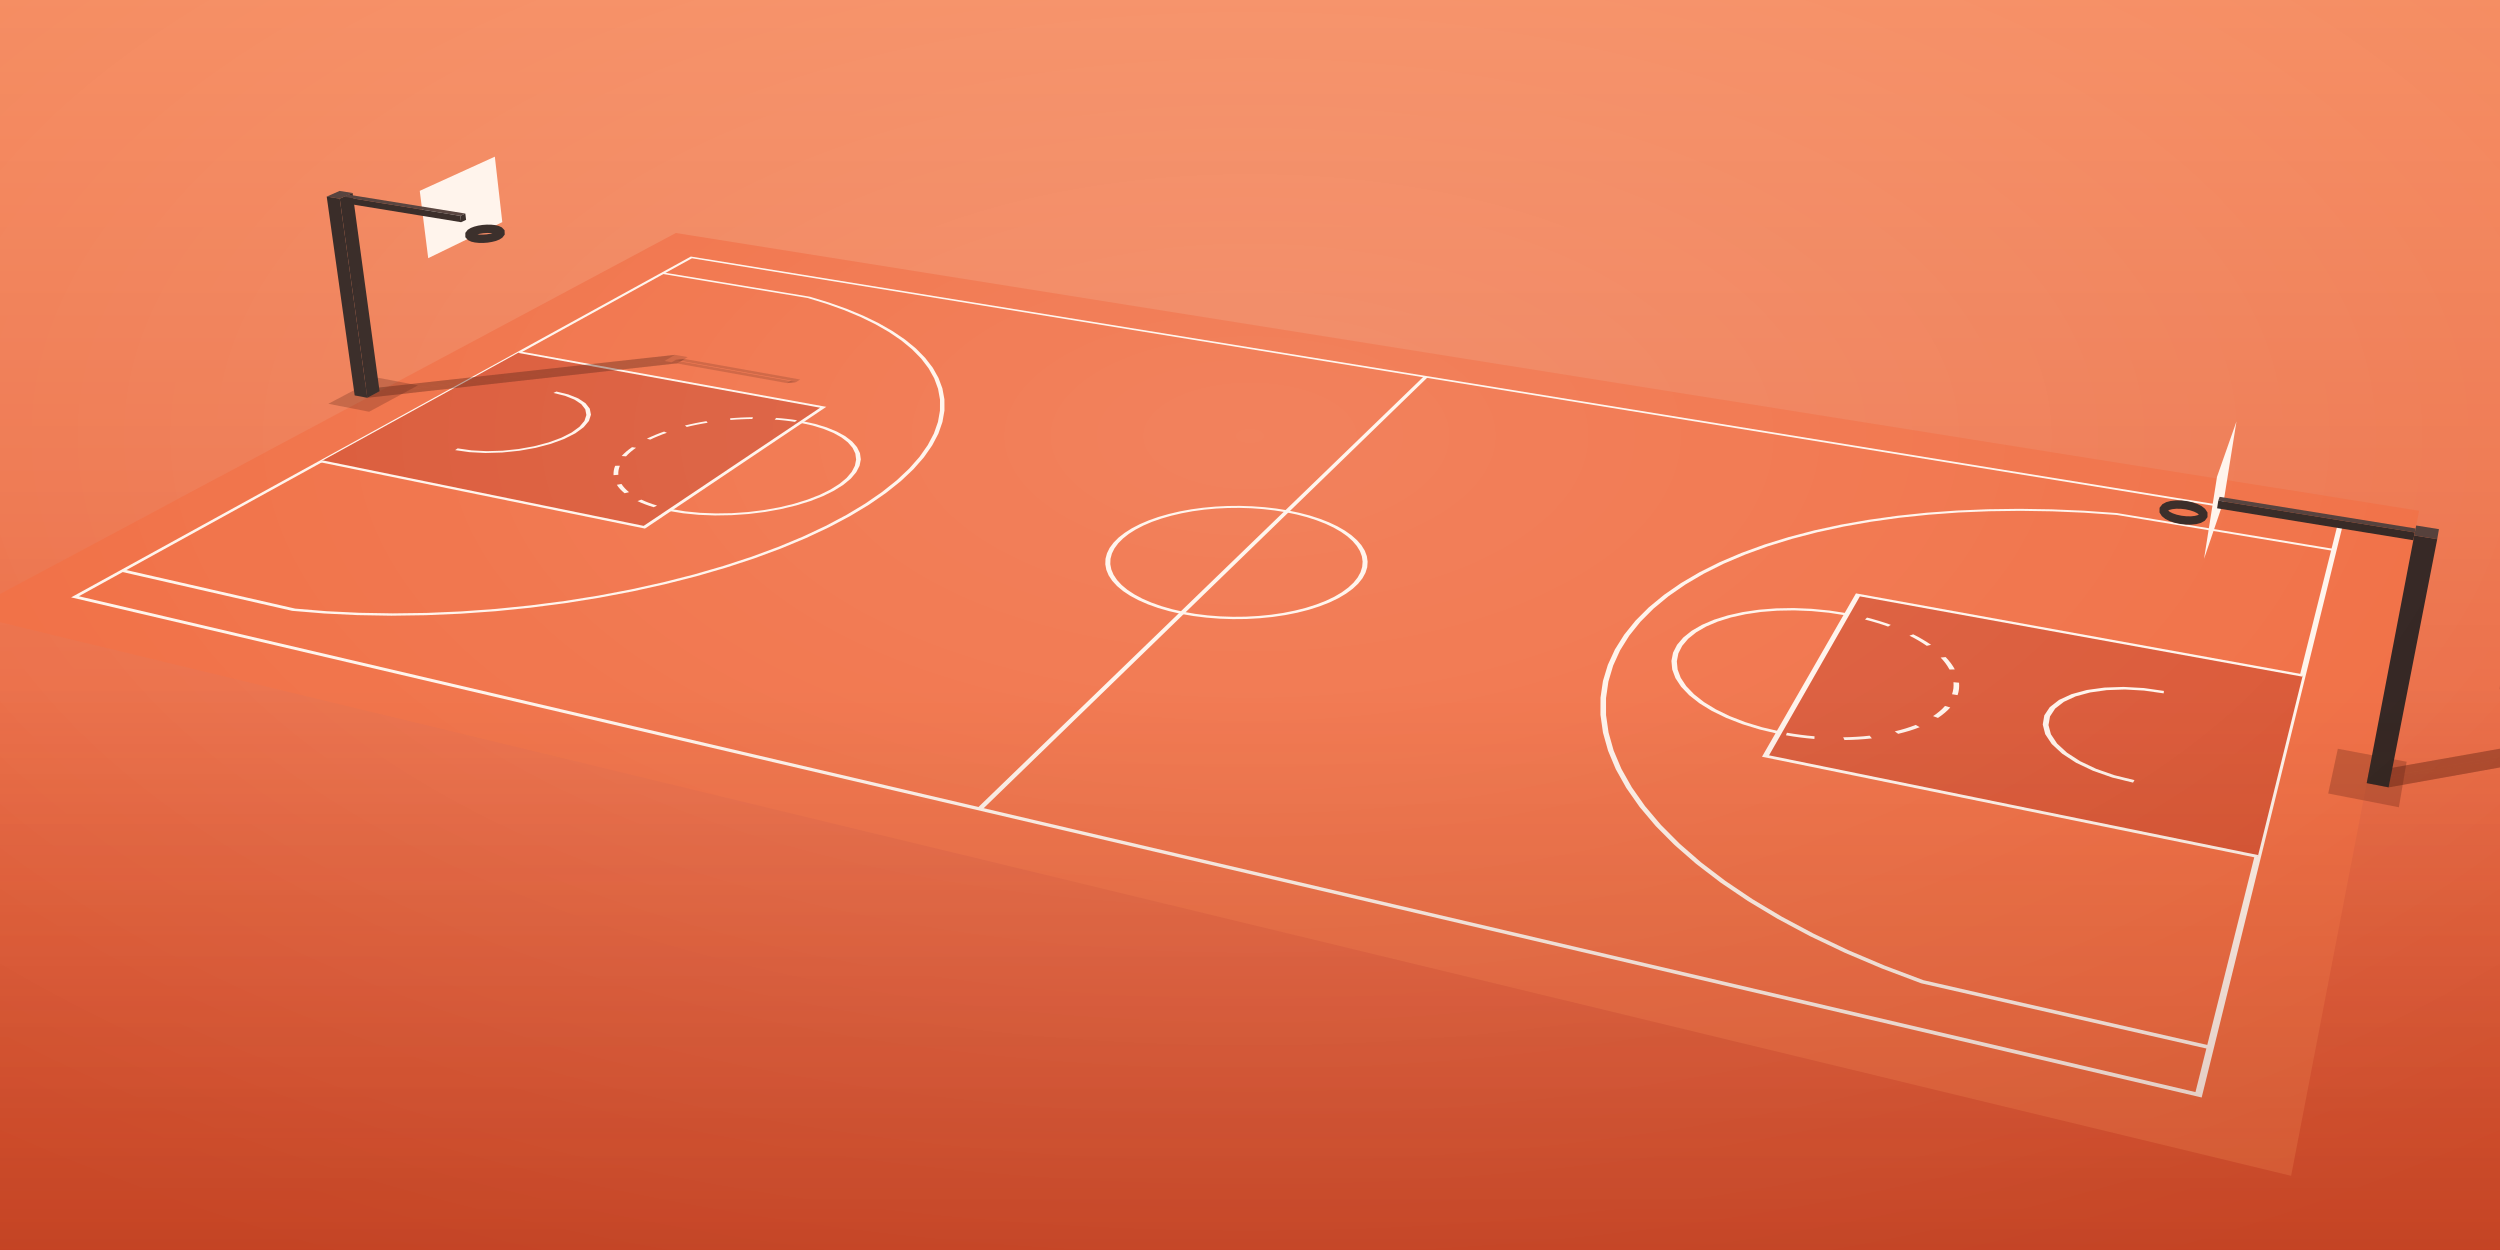
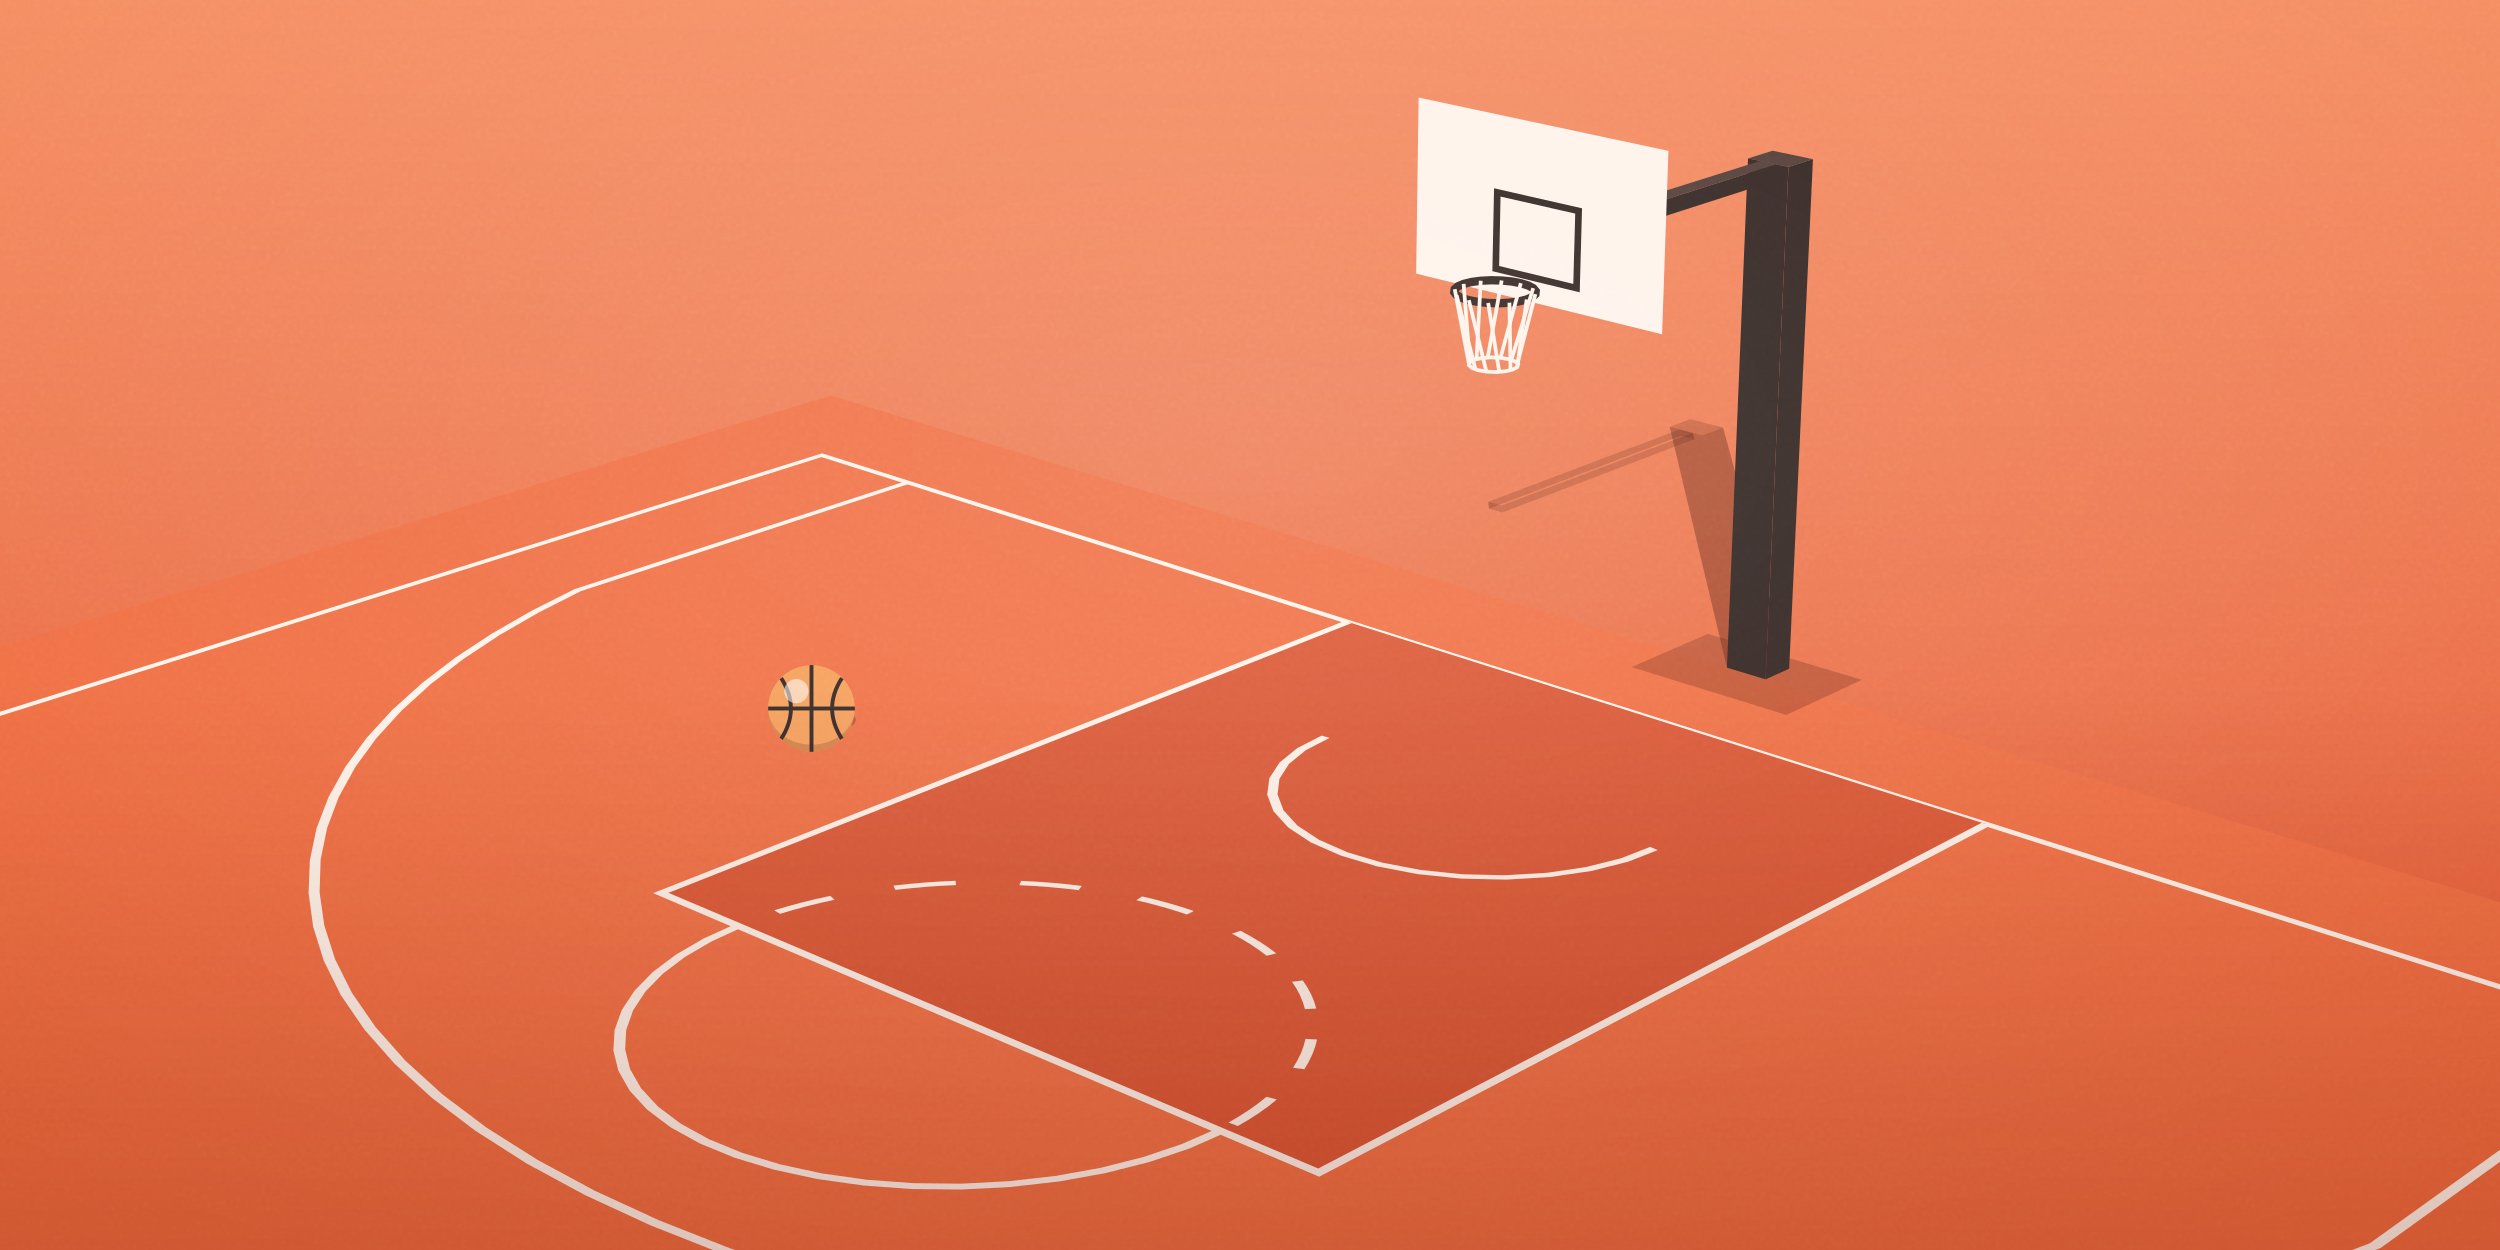
<svg xmlns="http://www.w3.org/2000/svg" viewBox="0 0 600 300" width="600" height="300">
  <defs>
    <linearGradient id="fond" x1="0" y1="0" x2="0" y2="1">
      <stop offset="0" stop-color="#F58A5E" />
      <stop offset="1" stop-color="#E2512D" />
    </linearGradient>
    <radialGradient id="lumiere" cx="0.5" cy="0.35" r="0.75">
      <stop offset="0" stop-color="#FFFFFF" stop-opacity="0.16" />
      <stop offset="1" stop-color="#FFFFFF" stop-opacity="0" />
    </radialGradient>
    <linearGradient id="voile" x1="0" y1="0" x2="0" y2="1">
      <stop offset="0.55" stop-color="#5A1405" stop-opacity="0" />
      <stop offset="1" stop-color="#5A1405" stop-opacity="0.22" />
    </linearGradient>
    <filter id="grain" x="0" y="0" width="100%" height="100%">
      <feTurbulence type="fractalNoise" baseFrequency="0.85" numOctaves="2" seed="4" stitchTiles="stitch" />
      <feColorMatrix type="saturate" values="0" />
    </filter>
  </defs>
  <rect width="600" height="300" fill="url(#fond)" />
-   <polygon points="6114113.27,27224.77 2277.57,-193.49 0.88,-197.97 -6169450.19,27224.77" fill="#D9512E" />
-   <polygon points="-8.74,147.23 549.87,282.20 580.59,122.58 162.20,55.92" fill="#F06A3E" />
-   <path d="M 18.92,143.10 526.91,262.10 560.94,126.23 166.07,61.99 Z M 165.80,61.57 562.28,125.98 528.40,263.40 17.07,143.37 Z" fill="#FFF3EA" fill-rule="evenodd" />
-   <polygon points="234.50,194.00 341.70,90.35 342.68,90.51 235.74,194.30" fill="#FFF3EA" />
-   <path d="M 324.84,139.85 325.82,138.62 326.52,137.36 326.92,136.08 327.03,134.80 326.85,133.52 326.38,132.26 325.63,131.03 324.61,129.84 323.34,128.70 321.82,127.63 320.08,126.63 318.12,125.70 315.98,124.87 313.67,124.12 311.22,123.48 308.63,122.94 305.94,122.51 303.18,122.19 300.36,121.98 297.51,121.89 294.65,121.92 291.81,122.06 289.01,122.32 286.28,122.69 283.64,123.18 281.11,123.77 278.72,124.46 276.48,125.24 274.43,126.12 272.57,127.09 270.93,128.12 269.53,129.23 268.37,130.39 267.48,131.60 266.86,132.84 266.52,134.11 266.47,135.39 266.72,136.68 267.26,137.95 268.09,139.20 269.21,140.41 270.60,141.57 272.27,142.66 274.19,143.69 276.34,144.62 278.70,145.46 281.26,146.20 283.98,146.82 286.84,147.32 289.80,147.69 292.84,147.93 295.92,148.03 299.01,148.00 302.07,147.83 305.08,147.53 308.00,147.10 310.80,146.54 313.44,145.87 315.91,145.08 318.18,144.20 320.23,143.22 322.03,142.16 323.57,141.03 Z M 324.66,141.30 323.06,142.47 321.19,143.58 319.06,144.60 316.70,145.52 314.13,146.34 311.38,147.04 308.46,147.62 305.43,148.07 302.29,148.38 299.10,148.56 295.89,148.59 292.68,148.48 289.51,148.23 286.43,147.85 283.45,147.33 280.62,146.68 277.96,145.92 275.50,145.04 273.26,144.06 271.27,143.00 269.54,141.86 268.09,140.65 266.93,139.39 266.07,138.09 265.52,136.77 265.27,135.43 265.32,134.10 265.68,132.78 266.32,131.48 267.26,130.23 268.46,129.02 269.93,127.88 271.63,126.80 273.56,125.80 275.70,124.89 278.02,124.07 280.51,123.36 283.13,122.74 285.88,122.24 288.71,121.86 291.62,121.59 294.57,121.44 297.54,121.41 300.50,121.51 303.43,121.72 306.30,122.05 309.09,122.50 311.77,123.06 314.32,123.72 316.73,124.50 318.95,125.36 320.98,126.32 322.79,127.36 324.37,128.48 325.70,129.66 326.76,130.89 327.55,132.17 328.04,133.48 328.23,134.81 328.13,136.15 327.71,137.48 326.99,138.79 325.97,140.07 Z" fill="#FFF3EA" fill-rule="evenodd" />
-   <polygon points="77.08,110.70 154.64,126.53 197.57,97.75 124.63,84.52" fill="#D9512E" />
-   <polygon points="77.46,110.50 154.48,126.21 196.83,97.85 124.32,84.69 124.94,84.35 198.31,97.64 154.79,126.86 76.71,110.91" fill="#FFF3EA" />
-   <polygon points="161.10,122.17 164.48,122.73 168.07,123.08 171.82,123.22 175.67,123.16 179.54,122.89 183.35,122.42 187.05,121.76 190.54,120.92 193.79,119.91 196.72,118.77 199.28,117.51 201.44,116.15 203.16,114.73 204.41,113.26 205.18,111.77 205.47,110.30 205.28,108.85 204.61,107.47 203.48,106.16 201.92,104.96 199.96,103.87 197.62,102.92 194.97,102.11 192.00,101.46 192.63,101.08 195.66,101.75 198.42,102.59 200.84,103.58 202.88,104.70 204.51,105.96 205.68,107.31 206.39,108.75 206.60,110.25 206.30,111.78 205.50,113.33 204.20,114.86 202.42,116.34 200.18,117.75 197.51,119.07 194.47,120.26 191.10,121.30 187.45,122.18 183.61,122.87 179.64,123.36 175.61,123.64 171.61,123.71 167.70,123.56 163.96,123.19 160.51,122.62" fill="#FFF3EA" />
-   <polygon points="190.79,101.25 189.61,101.08 188.41,100.93 187.19,100.81 185.93,100.71 186.29,100.30 187.57,100.40 188.84,100.53 190.09,100.68 191.29,100.86" fill="#FFF3EA" />
-   <polygon points="180.58,100.55 179.25,100.58 177.93,100.63 176.61,100.70 175.28,100.80 175.23,100.39 176.59,100.29 177.96,100.21 179.33,100.16 180.68,100.13" fill="#FFF3EA" />
-   <polygon points="169.84,101.46 168.55,101.68 167.29,101.92 166.05,102.18 164.83,102.47 164.38,102.12 165.63,101.83 166.92,101.55 168.22,101.30 169.54,101.08" fill="#FFF3EA" />
-   <polygon points="160.06,103.87 158.99,104.25 157.97,104.66 156.99,105.07 156.05,105.51 155.25,105.27 156.21,104.83 157.23,104.39 158.29,103.97 159.38,103.58" fill="#FFF3EA" />
-   <polygon points="152.65,107.46 151.96,107.97 151.33,108.48 150.76,109.00 150.24,109.53 149.20,109.44 149.73,108.90 150.32,108.36 150.98,107.83 151.68,107.32" fill="#FFF3EA" />
-   <polygon points="148.77,111.77 148.58,112.32 148.45,112.86 148.39,113.41 148.40,113.95 147.25,114.04 147.25,113.48 147.31,112.92 147.44,112.35 147.64,111.79" fill="#FFF3EA" />
-   <polygon points="149.15,116.15 149.51,116.66 149.93,117.15 150.42,117.64 150.97,118.12 149.90,118.38 149.34,117.89 148.83,117.38 148.40,116.87 148.04,116.35" fill="#FFF3EA" />
-   <polygon points="153.92,119.91 154.79,120.30 155.70,120.66 156.67,121.01 157.70,121.33 156.88,121.73 155.83,121.40 154.83,121.04 153.88,120.66 152.99,120.26" fill="#FFF3EA" />
-   <polygon points="29.85,136.71 70.91,146.08 70.78,146.06 78.38,146.69 86.21,147.07 94.25,147.21 102.43,147.10 110.70,146.74 119.01,146.14 127.30,145.30 135.51,144.24 143.60,142.95 151.50,141.45 159.17,139.75 166.57,137.87 173.65,135.82 180.38,133.62 186.71,131.28 192.63,128.82 198.10,126.25 203.11,123.60 207.63,120.88 211.65,118.11 215.17,115.31 218.18,112.48 220.68,109.65 222.66,106.83 224.14,104.03 225.11,101.27 225.59,98.55 225.60,95.90 225.13,93.31 224.21,90.80 222.85,88.38 221.07,86.05 218.88,83.82 216.31,81.70 213.36,79.69 210.07,77.80 206.44,76.03 202.50,74.39 198.26,72.88 193.79,71.51 158.79,65.71 159.34,65.41 194.40,71.22 198.99,72.62 203.27,74.14 207.25,75.80 210.92,77.58 214.25,79.49 217.23,81.51 219.84,83.65 222.05,85.90 223.86,88.25 225.24,90.70 226.18,93.23 226.66,95.85 226.67,98.53 226.19,101.27 225.22,104.06 223.73,106.89 221.74,109.75 219.23,112.61 216.20,115.47 212.65,118.30 208.59,121.11 204.02,123.86 198.97,126.54 193.44,129.14 187.46,131.63 181.06,134.00 174.26,136.23 167.10,138.31 159.61,140.21 151.85,141.93 143.86,143.45 135.68,144.76 127.37,145.84 118.98,146.69 110.57,147.29 102.20,147.65 93.92,147.77 85.79,147.63 77.86,147.24 70.21,146.61 70.07,146.59 28.98,137.19" fill="#FFF3EA" />
-   <polygon points="109.84,107.61 113.17,108.09 116.79,108.28 120.61,108.17 124.46,107.77 128.19,107.10 131.64,106.19 134.67,105.08 137.18,103.81 139.06,102.44 140.26,101.02 140.73,99.60 140.47,98.24 139.50,96.99 137.85,95.90 135.61,95.00 132.82,94.31 133.53,93.97 136.41,94.67 138.78,95.62 140.52,96.77 141.55,98.09 141.83,99.53 141.34,101.03 140.08,102.53 138.09,103.99 135.44,105.33 132.23,106.51 128.58,107.48 124.63,108.18 120.55,108.60 116.51,108.72 112.67,108.52 109.23,108.03" fill="#FFF3EA" />
-   <polygon points="78.79,96.91 88.59,98.82 100.32,92.48 90.65,90.65" fill="rgba(80,20,5,0.28)" />
-   <polygon points="541.87,205.57 423.73,181.45 445.90,142.77 552.66,162.12" fill="#D9512E" />
-   <polygon points="541.78,205.91 422.88,181.62 445.43,142.41 552.73,161.85 552.59,162.40 446.37,143.13 424.57,181.28 541.95,205.22" fill="#FFF3EA" />
-   <polygon points="443.11,147.71 438.95,147.06 434.78,146.66 430.63,146.49 426.56,146.56 422.63,146.87 418.90,147.42 415.43,148.19 412.27,149.18 409.48,150.37 407.10,151.75 405.17,153.30 403.73,155.00 402.81,156.81 402.44,158.72 402.63,160.68 403.38,162.68 404.70,164.67 406.56,166.61 408.94,168.49 411.82,170.25 415.13,171.86 418.83,173.30 422.85,174.53 427.16,175.54 426.74,176.12 422.33,175.08 418.15,173.80 414.30,172.30 410.85,170.62 407.87,168.79 405.39,166.84 403.46,164.81 402.10,162.74 401.33,160.67 401.14,158.62 401.53,156.64 402.49,154.76 403.99,153.00 406.00,151.39 408.48,149.96 411.39,148.72 414.67,147.70 418.27,146.90 422.15,146.33 426.23,146.01 430.45,145.93 434.76,146.11 439.09,146.53 443.32,147.18" fill="#FFF3EA" />
-   <polygon points="428.86,175.86 430.51,176.12 432.16,176.35 433.81,176.55 435.49,176.71 435.46,177.35 433.75,177.19 432.02,176.99 430.31,176.75 428.63,176.47" fill="#FFF3EA" />
-   <polygon points="442.36,176.95 444.00,176.91 445.59,176.83 447.17,176.72 448.72,176.56 449.25,177.21 447.65,177.37 446.02,177.49 444.35,177.57 442.68,177.61" fill="#FFF3EA" />
-   <polygon points="454.74,175.53 456.09,175.19 457.37,174.82 458.59,174.42 459.76,173.98 460.74,174.52 459.54,174.97 458.27,175.39 456.94,175.77 455.57,176.12" fill="#FFF3EA" />
-   <polygon points="463.93,171.87 464.76,171.29 465.51,170.69 466.19,170.08 466.80,169.43 468.07,169.79 467.45,170.44 466.74,171.08 465.96,171.70 465.11,172.30" fill="#FFF3EA" />
-   <polygon points="468.49,166.62 468.69,165.91 468.82,165.19 468.86,164.47 468.83,163.73 470.17,163.85 470.20,164.60 470.16,165.36 470.03,166.10 469.82,166.83" fill="#FFF3EA" />
-   <polygon points="467.88,160.69 467.45,159.96 466.96,159.24 466.39,158.52 465.75,157.81 466.96,157.70 467.61,158.42 468.20,159.16 468.72,159.91 469.16,160.66" fill="#FFF3EA" />
-   <polygon points="462.43,155.00 461.46,154.36 460.45,153.74 459.39,153.14 458.26,152.56 459.17,152.24 460.32,152.83 461.42,153.46 462.47,154.10 463.46,154.75" fill="#FFF3EA" />
-   <polygon points="453.14,150.38 451.79,149.91 450.43,149.48 449.03,149.07 447.60,148.69 448.09,148.22 449.55,148.61 451.00,149.03 452.42,149.48 453.79,149.96" fill="#FFF3EA" />
-   <polygon points="530.37,251.84 461.07,235.99 460.99,235.96 451.63,232.43 442.75,228.66 434.40,224.68 426.64,220.53 419.48,216.24 412.96,211.83 407.09,207.34 401.89,202.80 397.35,198.23 393.50,193.66 390.31,189.11 387.79,184.61 385.93,180.17 384.71,175.82 384.11,171.57 384.12,167.44 384.71,163.43 385.88,159.57 387.58,155.87 389.81,152.32 392.53,148.95 395.72,145.76 399.37,142.76 403.43,139.95 407.90,137.33 412.75,134.91 417.95,132.70 423.48,130.69 429.32,128.89 435.45,127.29 441.84,125.91 448.48,124.75 455.35,123.79 462.42,123.05 469.67,122.53 477.09,122.22 484.65,122.12 492.33,122.24 500.12,122.57 508.04,123.13 560.21,131.76 560.09,132.23 508.00,123.59 500.26,123.05 492.54,122.72 484.92,122.60 477.43,122.70 470.08,123.00 462.89,123.53 455.89,124.26 449.08,125.21 442.51,126.37 436.17,127.74 430.10,129.32 424.32,131.10 418.84,133.10 413.69,135.29 408.90,137.69 404.48,140.29 400.46,143.08 396.86,146.06 393.71,149.22 391.02,152.56 388.83,156.07 387.16,159.74 386.02,163.56 385.45,167.53 385.45,171.62 386.06,175.83 387.28,180.14 389.14,184.53 391.65,188.98 394.82,193.48 398.65,198.00 403.14,202.51 408.30,207.00 414.12,211.43 420.58,215.78 427.67,220.02 435.35,224.12 443.61,228.05 452.39,231.77 461.69,235.27 461.60,235.24 530.58,250.98" fill="#FFF3EA" />
-   <polygon points="519.28,166.41 514.58,165.74 509.99,165.48 505.63,165.63 501.64,166.19 498.16,167.13 495.33,168.44 493.24,170.06 492.00,171.95 491.64,174.02 492.22,176.22 493.71,178.46 496.08,180.64 499.24,182.69 503.09,184.52 507.47,186.05 512.28,187.23 511.93,187.83 506.97,186.62 502.33,184.99 498.26,183.06 494.92,180.88 492.42,178.57 490.85,176.20 490.26,173.88 490.63,171.69 491.96,169.70 494.17,167.98 497.17,166.60 500.84,165.60 505.06,165.02 509.67,164.86 514.51,165.13 519.34,165.82" fill="#FFF3EA" />
-   <polygon points="558.77,190.44 575.73,193.74 577.59,182.82 561.08,179.70" fill="rgba(80,20,5,0.28)" />
-   <polygon points="85.12,94.89 88.16,95.47 162.57,87.19 159.47,86.64" fill="#4A1004" fill-opacity="0.22" />
-   <polygon points="88.16,95.47 91.10,93.90 165.05,85.70 162.57,87.19" fill="#4A1004" fill-opacity="0.22" />
-   <polygon points="91.10,93.90 88.07,93.32 161.97,85.16 165.05,85.70" fill="#4A1004" fill-opacity="0.22" />
-   <polygon points="88.07,93.32 85.12,94.89 159.47,86.64 161.97,85.16" fill="#4A1004" fill-opacity="0.22" />
-   <polygon points="161.13,86.99 188.89,91.95 191.09,91.70 163.32,86.74" fill="#4A1004" fill-opacity="0.22" />
-   <polygon points="188.89,91.95 189.84,91.33 192.04,91.08 191.09,91.70" fill="#4A1004" fill-opacity="0.22" />
-   <polygon points="189.84,91.33 162.13,86.39 164.31,86.15 192.04,91.08" fill="#4A1004" fill-opacity="0.22" />
-   <polygon points="162.13,86.39 161.13,86.99 163.32,86.74 164.31,86.15" fill="#4A1004" fill-opacity="0.22" />
-   <polygon points="568.01,187.95 573.27,188.97 652.63,174.76 647.36,173.82" fill="#4A1004" fill-opacity="0.22" />
-   <polygon points="573.27,188.97 573.75,186.24 652.56,172.23 652.63,174.76" fill="#4A1004" fill-opacity="0.22" />
-   <polygon points="573.75,186.24 568.53,185.25 647.33,171.30 652.56,172.23" fill="#4A1004" fill-opacity="0.22" />
-   <polygon points="568.53,185.25 568.01,187.95 647.36,173.82 647.33,171.30" fill="#4A1004" fill-opacity="0.22" />
-   <polygon points="599.88,165.40 645.04,173.47 647.35,173.06 602.20,165.01" fill="#4A1004" fill-opacity="0.22" />
-   <polygon points="645.04,173.47 645.03,172.46 647.34,172.06 647.35,173.06" fill="#4A1004" fill-opacity="0.22" />
-   <polygon points="645.03,172.46 600.00,164.44 602.30,164.05 647.34,172.06" fill="#4A1004" fill-opacity="0.22" />
-   <polygon points="600.00,164.44 599.88,165.40 602.20,165.01 602.30,164.05" fill="#4A1004" fill-opacity="0.22" />
-   <polygon points="78.41,47.18 81.54,47.68 84.62,46.32 81.50,45.82" fill="#4B3530" />
-   <polygon points="85.12,94.89 88.16,95.47 81.54,47.68 78.41,47.18" fill="#2A1C18" />
-   <polygon points="88.16,95.47 91.10,93.90 84.62,46.32 81.54,47.68" fill="#2A1C18" />
-   <polygon points="102.77,61.96 120.55,53.31 118.76,37.60 100.74,45.80" fill="#FFF3EA" />
-   <polygon points="82.47,47.27 110.49,51.81 111.68,51.25 83.70,46.73" fill="#4B3530" />
-   <polygon points="82.67,48.76 110.67,53.33 110.49,51.81 82.47,47.27" fill="#2A1C18" />
-   <polygon points="110.67,53.33 111.86,52.76 111.68,51.25 110.49,51.81" fill="#2A1C18" />
-   <polygon points="119.40,56.60 119.88,56.29 120.12,55.98 120.11,55.67 119.85,55.40 119.35,55.17 118.65,55.01 117.81,54.92 116.86,54.91 115.89,54.98 114.95,55.13 114.10,55.35 113.42,55.61 112.93,55.91 112.68,56.23 112.68,56.54 112.94,56.82 113.43,57.05 114.13,57.21 114.99,57.30 115.94,57.31 116.92,57.24 117.87,57.08 118.72,56.87" fill="none" stroke="#2A1C18" stroke-width="2" />
-   <polygon points="528.97,134.12 533.70,120.20 536.75,101.16 532.08,114.43" fill="#FFF3EA" />
-   <polygon points="579.42,128.51 584.93,129.41 585.35,127.00 579.88,126.12" fill="#4B3530" />
-   <polygon points="568.01,187.95 573.27,188.97 584.93,129.41 579.42,128.51" fill="#2A1C18" />
-   <polygon points="528.80,123.78 528.80,123.30 528.47,122.80 527.85,122.31 526.96,121.87 525.88,121.51 524.68,121.25 523.43,121.11 522.23,121.10 521.15,121.22 520.26,121.45 519.63,121.79 519.29,122.22 519.28,122.70 519.60,123.20 520.21,123.69 521.09,124.13 522.18,124.50 523.39,124.76 524.65,124.90 525.87,124.92 526.96,124.80 527.85,124.56 528.48,124.21" fill="none" stroke="#2A1C18" stroke-width="2" />
-   <polygon points="532.39,120.15 579.55,127.79 579.74,126.84 532.71,119.24" fill="#4B3530" />
-   <polygon points="532.10,121.99 579.19,129.66 579.55,127.79 532.39,120.15" fill="#2A1C18" />
-   <polygon points="579.19,129.66 579.38,128.70 579.74,126.84 579.55,127.79" fill="#2A1C18" />
+   <polygon points="11340832.67,22201.06 24015.13,-201.62 249.36,-244.41 -11438121.80,22201.06" fill="#D9512E" />
+   <polygon points="-7683.90,7603.37 745.45,260.68 199.37,94.94 -1719.75,675.73" fill="#F06A3E" />
+   <path d="M -3813.90,3774.63 677.42,262.05 197.16,109.70 -1584.91,671.21 Z M -1592.73,671.47 197.29,108.80 681.40,261.97 -3932.76,3892.22 Z" fill="#FFF3EA" fill-rule="evenodd" />
+   <polygon points="172.91,659.32 -303.23,266.75 -300.15,265.78 176.75,656.31" fill="#FFF3EA" />
+   <path d="M -32.40,364.44 -38.14,361.01 -44.62,358.03 -51.79,355.52 -59.60,353.50 -67.97,351.96 -76.85,350.93 -86.16,350.40 -95.84,350.37 -105.82,350.85 -116.04,351.83 -126.41,353.32 -136.87,355.29 -147.34,357.75 -157.74,360.68 -167.99,364.06 -178.01,367.88 -187.73,372.12 -197.04,376.75 -205.88,381.73 -214.14,387.04 -221.75,392.65 -228.63,398.49 -234.67,404.54 -239.81,410.74 -243.98,417.02 -247.09,423.34 -249.08,429.63 -249.91,435.81 -249.54,441.82 -247.93,447.60 -245.07,453.05 -240.96,458.12 -235.64,462.74 -229.13,466.84 -221.50,470.37 -212.82,473.26 -203.19,475.48 -192.73,477.00 -181.55,477.78 -169.81,477.82 -157.64,477.11 -145.21,475.67 -132.67,473.52 -120.19,470.70 -107.90,467.24 -95.97,463.19 -84.53,458.63 -73.70,453.60 -63.60,448.18 -54.33,442.44 -45.96,436.44 -38.58,430.27 -32.22,424.00 -26.93,417.68 -22.73,411.39 -19.63,405.18 -17.64,399.11 -16.72,393.24 -16.88,387.61 -18.07,382.27 -20.26,377.25 -23.41,372.58 -27.48,368.30 Z M -24.24,367.04 -20.02,371.45 -16.74,376.25 -14.45,381.43 -13.19,386.94 -12.99,392.75 -13.90,398.82 -15.93,405.08 -19.10,411.50 -23.41,418.01 -28.85,424.56 -35.39,431.06 -43.01,437.45 -51.65,443.67 -61.23,449.63 -71.68,455.26 -82.89,460.48 -94.74,465.23 -107.11,469.44 -119.85,473.04 -132.80,475.98 -145.81,478.22 -158.71,479.72 -171.34,480.45 -183.52,480.41 -195.12,479.60 -205.97,478.02 -215.95,475.71 -224.94,472.70 -232.84,469.03 -239.56,464.76 -245.06,459.96 -249.28,454.69 -252.21,449.03 -253.84,443.04 -254.19,436.80 -253.29,430.39 -251.18,423.88 -247.92,417.34 -243.58,410.83 -238.23,404.43 -231.95,398.18 -224.82,392.14 -216.93,386.36 -208.37,380.88 -199.23,375.74 -189.60,370.97 -179.56,366.61 -169.21,362.68 -158.63,359.19 -147.90,356.18 -137.11,353.65 -126.32,351.62 -115.63,350.10 -105.10,349.09 -94.81,348.59 -84.83,348.62 -75.23,349.17 -66.07,350.23 -57.44,351.81 -49.38,353.89 -41.97,356.47 -35.27,359.53 -29.34,363.06 Z" fill="#FFF3EA" fill-rule="evenodd" />
+   <polygon points="-2290.28,1642.37 -834.25,882.20 -855.97,614.23 -1822.89,995.36" fill="#D9512E" />
+   <polygon points="-2285.94,1636.36 -838.92,882.40 -859.35,616.85 -1824.77,997.97 -1821.01,992.76 -852.62,611.62 -829.57,882.00 -2294.65,1648.41" fill="#FFF3EA" />
+   <polygon points="-838.32,835.60 -805.37,818.11 -774.54,799.73 -746.09,780.74 -720.45,761.55 -697.94,742.53 -678.81,724.01 -663.17,706.28 -651.10,689.56 -642.59,674.06 -637.58,659.95 -636.00,647.34 -637.71,636.34 -642.58,627.03 -650.45,619.46 -661.16,613.68 -674.53,609.71 -690.38,607.57 -708.51,607.26 -728.75,608.80 -750.87,612.18 -774.66,617.37 -799.89,624.36 -826.29,633.10 -853.83,643.65 -853.58,640.79 -825.67,630.14 -798.48,621.16 -772.51,613.99 -748.02,608.67 -725.26,605.21 -704.43,603.63 -685.76,603.94 -669.43,606.13 -655.64,610.21 -644.57,616.14 -636.41,623.91 -631.32,633.47 -629.47,644.77 -631.01,657.74 -636.07,672.27 -644.74,688.24 -657.10,705.49 -673.14,723.81 -692.83,742.96 -716.02,762.65 -742.49,782.55 -771.91,802.26 -803.84,821.37 -837.43,839.27" fill="#FFF3EA" />
+   <polygon points="-864.61,648.16 -874.95,652.68 -885.23,657.37 -895.55,662.27 -905.96,667.42 -907.67,665.34 -897.09,660.14 -886.45,655.09 -875.83,650.27 -865.35,645.70" fill="#FFF3EA" />
+   <polygon points="-948.62,690.68 -958.76,696.76 -968.68,702.94 -978.47,709.26 -988.17,715.78 -992.73,715.19 -982.84,708.57 -972.71,702.04 -962.43,695.66 -952.11,689.50" fill="#FFF3EA" />
+   <polygon points="-1025.86,743.84 -1034.28,750.84 -1042.29,757.83 -1049.95,764.86 -1057.30,771.96 -1064.63,773.31 -1057.10,766.08 -1049.12,758.80 -1040.78,751.56 -1032.17,744.43" fill="#FFF3EA" />
+   <polygon points="-1082.92,801.02 -1087.84,807.90 -1092.18,814.60 -1095.96,821.18 -1099.18,827.67 -1108.58,831.20 -1105.24,824.57 -1101.26,817.72 -1096.70,810.75 -1091.62,803.73" fill="#FFF3EA" />
+   <polygon points="-1105.74,852.34 -1105.62,857.69 -1104.82,862.70 -1103.33,867.42 -1101.14,871.85 -1111.11,877.30 -1113.31,872.75 -1114.81,867.83 -1115.60,862.60 -1115.67,857.11" fill="#FFF3EA" />
+   <polygon points="-1084.67,886.26 -1078.92,888.73 -1072.58,890.76 -1065.61,892.37 -1057.97,893.56 -1066.52,900.04 -1074.32,898.82 -1081.56,897.14 -1088.13,895.01 -1093.98,892.47" fill="#FFF3EA" />
+   <polygon points="-1020.48,893.71 -1010.12,892.60 -999.44,891.06 -988.39,889.10 -976.90,886.70 -982.25,892.93 -994.01,895.40 -1005.52,897.45 -1016.63,899.06 -1027.22,900.20" fill="#FFF3EA" />
+   <polygon points="-926.73,872.55 -914.16,868.17 -901.61,863.51 -889.03,858.54 -876.35,853.24 -877.70,858.05 -890.66,863.49 -903.74,868.67 -916.78,873.54 -929.64,878.03" fill="#FFF3EA" />
+   <polygon points="-3353.96,3114.81 -1566.05,1831.13 -1568.81,1833.28 -1407.27,1697.61 -1267.25,1574.97 -1145.99,1463.98 -1041.29,1363.58 -951.22,1272.78 -874.04,1190.67 -808.22,1116.39 -752.44,1049.18 -705.53,988.34 -666.49,933.25 -634.43,883.35 -608.60,838.16 -588.33,797.25 -573.07,760.21 -562.31,726.71 -555.64,696.45 -552.70,669.17 -553.16,644.61 -556.77,622.59 -563.30,602.92 -572.55,585.43 -584.36,570.00 -598.60,556.50 -615.15,544.83 -633.94,534.90 -654.89,526.63 -677.96,519.98 -703.12,514.88 -730.36,511.30 -759.67,509.22 -791.09,508.62 -824.63,509.50 -860.36,511.86 -898.33,515.72 -938.62,521.10 -981.34,528.06 -1026.59,536.63 -1074.51,546.88 -1125.24,558.89 -1178.63,572.66 -1622.28,717.67 -1620.02,714.54 -1177.01,570.10 -1122.71,556.13 -1071.75,544.10 -1023.61,533.83 -978.15,525.25 -935.24,518.28 -894.76,512.88 -856.61,509.02 -820.72,506.66 -787.01,505.78 -755.43,506.38 -725.95,508.46 -698.55,512.04 -673.23,517.15 -650.00,523.82 -628.88,532.10 -609.93,542.04 -593.20,553.74 -578.80,567.27 -566.81,582.74 -557.39,600.26 -550.69,619.99 -546.90,642.08 -546.26,666.72 -549.03,694.10 -555.53,724.49 -566.12,758.14 -581.24,795.36 -601.37,836.51 -627.10,881.97 -659.09,932.21 -698.12,987.71 -745.07,1049.06 -800.99,1116.90 -867.05,1191.93 -944.63,1274.97 -1035.30,1366.90 -1140.84,1468.68 -1263.28,1581.37 -1404.89,1706.08 -1567.79,1843.63 -1570.57,1845.81 -3381.85,3153.41" fill="#FFF3EA" />
+   <polygon points="-1651.54,1191.75 -1588.15,1159.11 -1528.37,1124.47 -1473.81,1089.11 -1426.30,1054.52 -1387.11,1021.96 -1357.02,992.41 -1336.38,966.64 -1325.25,945.19 -1323.45,928.45 -1330.66,916.68 -1346.40,910.03 -1370.15,908.59 -1401.28,912.37 -1439.08,921.32 -1482.71,935.35 -1531.80,954.47 -1528.13,949.13 -1478.14,929.72 -1432.65,915.15 -1393.26,905.85 -1360.81,901.93 -1336.01,903.42 -1319.52,910.32 -1311.88,922.55 -1313.59,939.95 -1325.00,962.28 -1346.35,989.16 -1377.62,1020.04 -1418.47,1054.15 -1468.16,1090.47 -1525.40,1127.70 -1588.29,1164.27 -1653.51,1197.98" fill="#FFF3EA" />
+   <polygon points="-2599.48,1580.02 -2275.79,1429.47 -2138.50,1259.03 -2415.66,1379.41" fill="rgba(80,20,5,0.28)" />
+   <polygon points="476.68,197.79 316.48,281.42 158.58,214.32 323.57,149.28" fill="#D9512E" />
+   <polygon points="477.73,198.12 316.60,282.41 156.74,214.35 322.74,149.01 324.41,149.54 160.42,214.28 316.36,280.44 475.63,197.45" fill="#FFF3EA" />
+   <polygon points="178.12,222.56 170.79,225.93 164.42,229.64 159.09,233.68 154.89,237.99 151.93,242.51 150.29,247.17 150.04,251.89 151.22,256.59 153.85,261.18 157.92,265.58 163.39,269.69 170.19,273.43 178.21,276.72 187.32,279.47 197.33,281.63 208.05,283.14 219.26,283.96 230.73,284.08 242.22,283.48 253.48,282.20 264.29,280.25 274.41,277.68 283.67,274.56 291.94,270.93 293.94,271.90 285.52,275.61 275.95,278.85 265.46,281.51 254.26,283.54 242.59,284.87 230.68,285.49 218.79,285.37 207.16,284.51 196.05,282.95 185.68,280.70 176.26,277.84 167.96,274.43 160.94,270.55 155.29,266.29 151.10,261.73 148.40,256.97 147.21,252.10 147.50,247.22 149.22,242.41 152.31,237.74 156.67,233.28 162.20,229.12 168.79,225.29 176.24,221.88" fill="#FFF3EA" />
+   <polygon points="294.81,269.42 297.37,267.93 299.74,266.40 301.93,264.84 303.95,263.23 306.44,263.87 304.39,265.52 302.13,267.14 299.68,268.72 297.08,270.24" fill="#FFF3EA" />
+   <polygon points="310.32,256.27 311.36,254.53 312.21,252.81 312.86,251.07 313.32,249.33 316.09,249.48 315.63,251.26 314.96,253.05 314.10,254.84 313.05,256.61" fill="#FFF3EA" />
+   <polygon points="313.19,242.19 312.68,240.50 311.99,238.85 311.13,237.23 310.08,235.62 312.68,235.32 313.76,236.95 314.66,238.63 315.38,240.33 315.91,242.05" fill="#FFF3EA" />
+   <polygon points="303.99,229.37 302.11,227.97 300.10,226.62 297.96,225.32 295.66,224.07 297.76,223.39 300.09,224.67 302.32,226.00 304.39,227.39 306.31,228.82" fill="#FFF3EA" />
+   <polygon points="284.86,219.49 281.96,218.53 278.98,217.65 275.92,216.83 272.74,216.06 274.09,215.14 277.31,215.91 280.48,216.75 283.55,217.66 286.50,218.63" fill="#FFF3EA" />
+   <polygon points="258.86,213.64 255.35,213.24 251.82,212.90 248.25,212.64 244.63,212.45 245.08,211.41 248.76,211.60 252.44,211.87 256.08,212.21 259.64,212.62" fill="#FFF3EA" />
+   <polygon points="229.46,212.42 225.78,212.60 222.14,212.85 218.52,213.18 214.89,213.57 214.41,212.55 218.09,212.15 221.83,211.82 225.58,211.56 229.32,211.38" fill="#FFF3EA" />
+   <polygon points="200.31,215.94 196.91,216.69 193.61,217.50 190.38,218.38 187.20,219.32 185.82,218.47 189.04,217.51 192.38,216.61 195.79,215.77 199.24,215.01" fill="#FFF3EA" />
+   <polygon points="640.41,249.66 571.34,299.52 571.20,299.57 554.55,305.95 536.31,311.80 516.63,317.03 495.64,321.60 473.50,325.43 450.37,328.49 426.46,330.72 401.96,332.11 377.11,332.63 352.12,332.28 327.22,331.05 302.65,328.97 278.61,326.07 255.31,322.37 232.95,317.94 211.70,312.83 191.70,307.09 173.08,300.79 155.96,294.01 140.40,286.82 126.47,279.28 114.20,271.46 103.60,263.44 94.68,255.28 87.42,247.05 81.77,238.78 77.70,230.55 75.15,222.39 74.06,214.35 74.36,206.47 75.98,198.77 78.85,191.29 82.88,184.05 88.01,177.07 94.16,170.37 101.26,163.97 109.24,157.86 118.03,152.07 127.57,146.59 137.85,141.41 217.14,115.56 218.54,116.00 139.45,141.85 129.39,146.94 119.96,152.37 111.27,158.12 103.39,164.18 96.38,170.54 90.32,177.18 85.27,184.10 81.31,191.28 78.52,198.69 76.95,206.32 76.70,214.12 77.83,222.08 80.40,230.16 84.47,238.30 90.11,246.47 97.35,254.62 106.22,262.68 116.74,270.61 128.92,278.32 142.73,285.77 158.15,292.87 175.11,299.56 193.54,305.77 213.33,311.43 234.36,316.48 256.48,320.85 279.51,324.49 303.27,327.35 327.56,329.40 352.17,330.61 376.87,330.96 401.43,330.45 425.64,329.08 449.28,326.87 472.14,323.86 494.04,320.08 514.80,315.58 534.28,310.42 552.33,304.65 568.90,298.33 568.77,298.38 637.79,248.83" fill="#FFF3EA" />
+   <polygon points="319.10,177.09 313.44,180.01 309.39,183.30 307.07,186.90 306.60,190.67 308.05,194.48 311.42,198.16 316.62,201.58 323.47,204.58 331.72,207.03 341.03,208.80 351.01,209.83 361.24,210.06 371.26,209.47 380.63,208.10 388.97,206.01 396.02,203.26 397.87,204.02 390.65,206.84 381.89,209.04 372.03,210.49 361.49,211.11 350.74,210.87 340.24,209.79 330.45,207.91 321.79,205.34 314.60,202.18 309.16,198.58 305.64,194.71 304.13,190.71 304.65,186.76 307.11,182.99 311.37,179.53 317.18,176.55" fill="#FFF3EA" />
+   <polygon points="428.74,171.59 446.85,163.16 409.89,152.13 391.54,160.10" fill="rgba(80,20,5,0.28)" />
+   <polygon points="-2464.42,1471.59 -2366.87,1427.39 -1278.99,749.06 -1319.49,764.53" fill="#4A1004" fill-opacity="0.22" />
+   <polygon points="-2366.87,1427.39 -2327.25,1381.37 -1273.15,732.60 -1278.99,749.06" fill="#4A1004" fill-opacity="0.22" />
+   <polygon points="-2327.25,1381.37 -2421.04,1423.15 -1312.88,747.55 -1273.15,732.60" fill="#4A1004" fill-opacity="0.22" />
+   <polygon points="-2421.04,1423.15 -2464.42,1471.59 -1319.49,764.53 -1312.88,747.55" fill="#4A1004" fill-opacity="0.22" />
+   <polygon points="-1296.94,756.31 -983.49,636.55 -969.47,627.03 -1277.22,744.06" fill="#4A1004" fill-opacity="0.22" />
+   <polygon points="-983.49,636.55 -983.14,631.31 -969.21,621.91 -969.47,627.03" fill="#4A1004" fill-opacity="0.22" />
+   <polygon points="-983.14,631.31 -1294.45,749.57 -1274.88,737.48 -969.21,621.91" fill="#4A1004" fill-opacity="0.22" />
+   <polygon points="-1294.45,749.57 -1296.94,756.31 -1277.22,744.06 -1274.88,737.48" fill="#4A1004" fill-opacity="0.22" />
+   <polygon points="423.74,163.04 429.40,160.48 413.52,102.63 408.59,104.52" fill="#4A1004" fill-opacity="0.22" />
+   <polygon points="429.40,160.48 420.15,157.70 405.67,100.59 413.52,102.63" fill="#4A1004" fill-opacity="0.22" />
+   <polygon points="420.15,157.70 414.47,160.23 400.73,102.45 405.67,100.59" fill="#4A1004" fill-opacity="0.22" />
+   <polygon points="414.47,160.23 423.74,163.04 408.59,104.52 400.73,102.45" fill="#4A1004" fill-opacity="0.22" />
+   <polygon points="360.57,123.00 406.60,105.41 406.22,103.89 360.38,121.33" fill="#4A1004" fill-opacity="0.22" />
+   <polygon points="406.60,105.41 403.44,104.58 403.07,103.07 406.22,103.89" fill="#4A1004" fill-opacity="0.22" />
+   <polygon points="403.44,104.58 357.37,122.08 357.19,120.42 403.07,103.07" fill="#4A1004" fill-opacity="0.22" />
+   <polygon points="357.37,122.08 360.57,123.00 360.38,121.33 357.19,120.42" fill="#4A1004" fill-opacity="0.22" />
+   <polygon points="203.96,171.25 202.12,170.83 199.76,170.71 197.11,170.90 194.43,171.38 191.97,172.11 189.97,173.03 188.63,174.03 188.08,175.03 188.38,175.92 189.52,176.62 191.37,177.05 193.76,177.18 196.45,176.98 199.17,176.49 201.64,175.74 203.63,174.81 204.94,173.81 205.44,172.81 205.10,171.93" fill="#4A1004" fill-opacity="0.35" />
+   <polygon points="429.24,40.07 435.11,38.20 425.41,36.17 419.52,38.02" fill="#4B3530" />
+   <polygon points="423.74,163.04 429.40,160.48 435.11,38.20 429.24,40.07" fill="#2A1C18" />
+   <polygon points="423.74,163.04 414.47,160.23 419.52,38.02 429.24,40.07" fill="#2A1C18" />
+   <circle cx="194.76" cy="170.04" r="10.40" fill="#F59A52" />
+   <path d="M 184.36 170.04 A 10.40 10.40 0 0 0 205.17 170.04 A 9.36 7.80 0 0 1 184.36 170.04 Z" fill="#5A1405" fill-opacity="0.22" />
+   <line x1="184.36" y1="170.04" x2="205.17" y2="170.04" stroke="#2A1C18" stroke-width="0.94" fill="none" />
+   <line x1="194.76" y1="159.63" x2="194.76" y2="180.44" stroke="#2A1C18" stroke-width="0.94" fill="none" />
+   <path d="M 187.48 162.75 Q 192.16 170.04 187.48 177.32" stroke="#2A1C18" stroke-width="0.94" fill="none" />
+   <path d="M 202.05 162.75 Q 197.36 170.04 202.05 177.32" stroke="#2A1C18" stroke-width="0.94" fill="none" />
+   <circle cx="191.12" cy="165.88" r="2.91" fill="#FFFFFF" fill-opacity="0.55" />
+   <polygon points="371.09,56.98 426.31,39.45 422.42,38.63 367.13,56.05" fill="#4B3530" />
+   <polygon points="370.99,61.07 426.14,43.33 426.31,39.45 371.09,56.98" fill="#2A1C18" />
+   <polygon points="370.99,61.07 367.04,60.13 367.13,56.05 371.09,56.98" fill="#2A1C18" />
+   <polygon points="398.90,80.23 339.88,65.67 340.47,23.42 400.42,36.21" fill="#FFF3EA" />
+   <polygon points="378.36,69.15 358.98,64.46 359.35,46.18 378.87,50.63" fill="none" stroke="#2A1C18" stroke-width="1.6" />
+   <polygon points="364.99,67.97 362.83,67.56 360.40,67.32 357.86,67.26 355.38,67.38 353.14,67.68 351.27,68.14 349.90,68.72 349.13,69.40 349.02,70.11 349.58,70.83 350.77,71.49 352.52,72.04 354.70,72.46 357.16,72.71 359.75,72.78 362.26,72.65 364.54,72.34 366.41,71.87 367.76,71.27 368.49,70.59 368.56,69.87 367.96,69.16 366.74,68.51" fill="none" stroke="#2A1C18" stroke-width="2" />
+   <line x1="364.99" y1="67.97" x2="360.12" y2="85.86" stroke="#FFF3EA" stroke-width="0.9" />
+   <line x1="360.40" y1="67.32" x2="357.06" y2="85.79" stroke="#FFF3EA" stroke-width="0.9" />
+   <line x1="355.38" y1="67.38" x2="354.37" y2="86.18" stroke="#FFF3EA" stroke-width="0.9" />
+   <line x1="351.27" y1="68.14" x2="352.76" y2="86.93" stroke="#FFF3EA" stroke-width="0.9" />
+   <line x1="349.13" y1="69.40" x2="352.65" y2="87.84" stroke="#FFF3EA" stroke-width="0.9" />
+   <line x1="349.58" y1="70.83" x2="354.11" y2="88.67" stroke="#FFF3EA" stroke-width="0.9" />
+   <line x1="352.52" y1="72.04" x2="356.73" y2="89.19" stroke="#FFF3EA" stroke-width="0.9" />
+   <line x1="357.16" y1="72.71" x2="359.82" y2="89.26" stroke="#FFF3EA" stroke-width="0.9" />
+   <line x1="362.26" y1="72.65" x2="362.53" y2="88.87" stroke="#FFF3EA" stroke-width="0.9" />
+   <line x1="366.41" y1="71.87" x2="364.13" y2="88.11" stroke="#FFF3EA" stroke-width="0.9" />
+   <line x1="368.49" y1="70.59" x2="364.20" y2="87.20" stroke="#FFF3EA" stroke-width="0.9" />
+   <line x1="367.96" y1="69.16" x2="362.73" y2="86.38" stroke="#FFF3EA" stroke-width="0.9" />
+   <polygon points="362.20,86.22 360.16,85.87 357.87,85.76 355.66,85.93 353.87,86.33 352.77,86.91 352.52,87.59 353.18,88.26 354.64,88.82 356.69,89.18 359.01,89.29 361.23,89.12 363.03,88.71 364.12,88.12 364.34,87.44 363.66,86.77" fill="none" stroke="#FFF3EA" stroke-width="0.9" />
+   <polygon points="-2040.77,938.50 -1879.49,767.09 -1987.42,659.96 -2177.44,822.21" fill="#FFF3EA" />
+   <polygon points="-1790.56,772.13 -1788.52,767.86 -1791.01,765.34 -1797.83,764.70 -1808.55,765.98 -1822.51,769.11 -1838.85,773.91 -1856.57,780.09 -1874.51,787.28 -1891.49,795.00 -1906.31,802.75 -1917.91,809.98 -1925.39,816.17 -1928.12,820.86 -1925.86,823.67 -1918.73,824.38 -1907.25,822.95 -1892.27,819.48 -1874.94,814.24 -1856.53,807.64 -1838.36,800.17 -1821.70,792.37 -1807.63,784.78 -1797.04,777.88" fill="none" stroke="#2A1C18" stroke-width="2" />
+   <polygon points="-2907.83,1097.26 -2004.09,810.53 -1992.72,799.39 -2881.34,1079.29" fill="#4B3530" />
+   <polygon points="-2887.71,1108.76 -1992.71,821.01 -2004.09,810.53 -2907.83,1097.26" fill="#2A1C18" />
+   <polygon points="-1992.71,821.01 -1981.51,809.81 -1992.72,799.39 -2004.09,810.53" fill="#2A1C18" />
+   <polygon points="-3064.97,1154.68 -2928.18,1111.05 -2861.93,1066.14 -2991.99,1106.89" fill="#4B3530" />
+   <polygon points="-2464.42,1471.59 -2366.87,1427.39 -2928.18,1111.05 -3064.97,1154.68" fill="#2A1C18" />
+   <polygon points="-2366.87,1427.39 -2327.25,1381.37 -2861.93,1066.14 -2928.18,1111.05" fill="#2A1C18" />
  <rect width="600" height="300" fill="url(#lumiere)" />
  <rect width="600" height="300" fill="url(#voile)" />
+   <rect width="600" height="300" filter="url(#grain)" opacity="0.10" style="mix-blend-mode:overlay" />
</svg>
